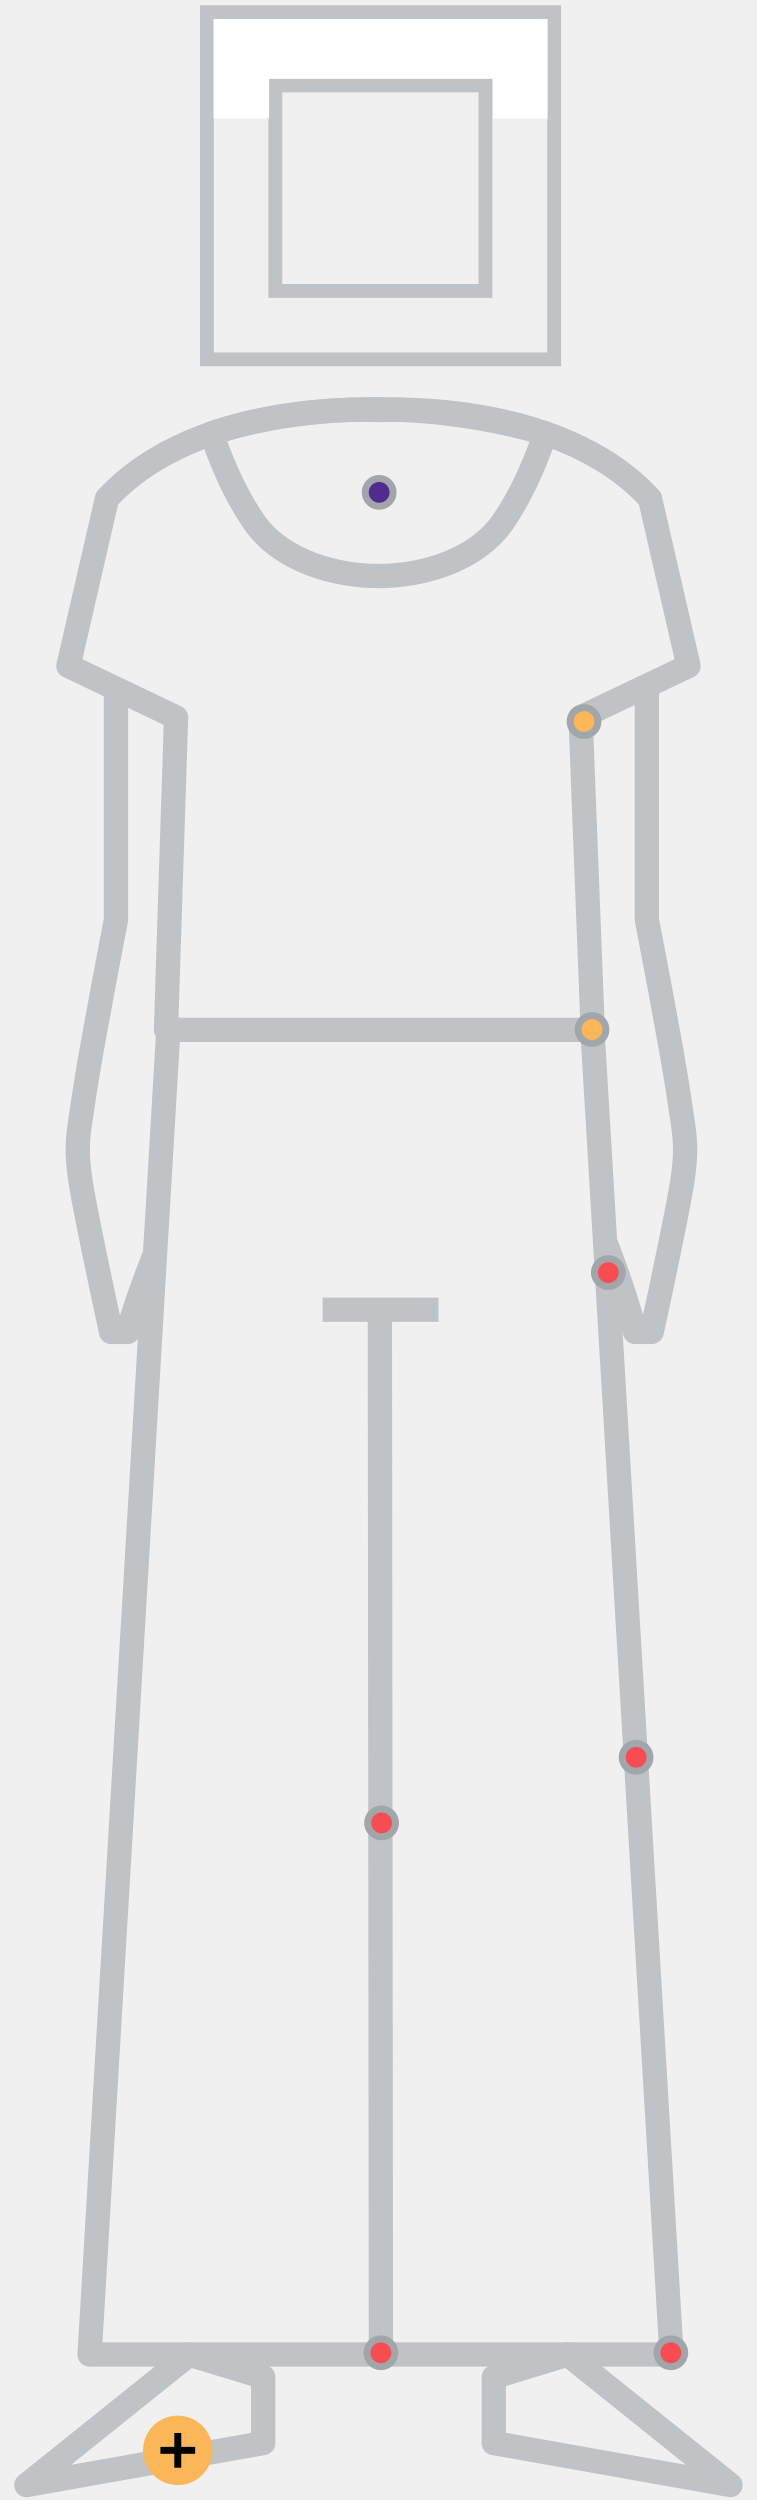
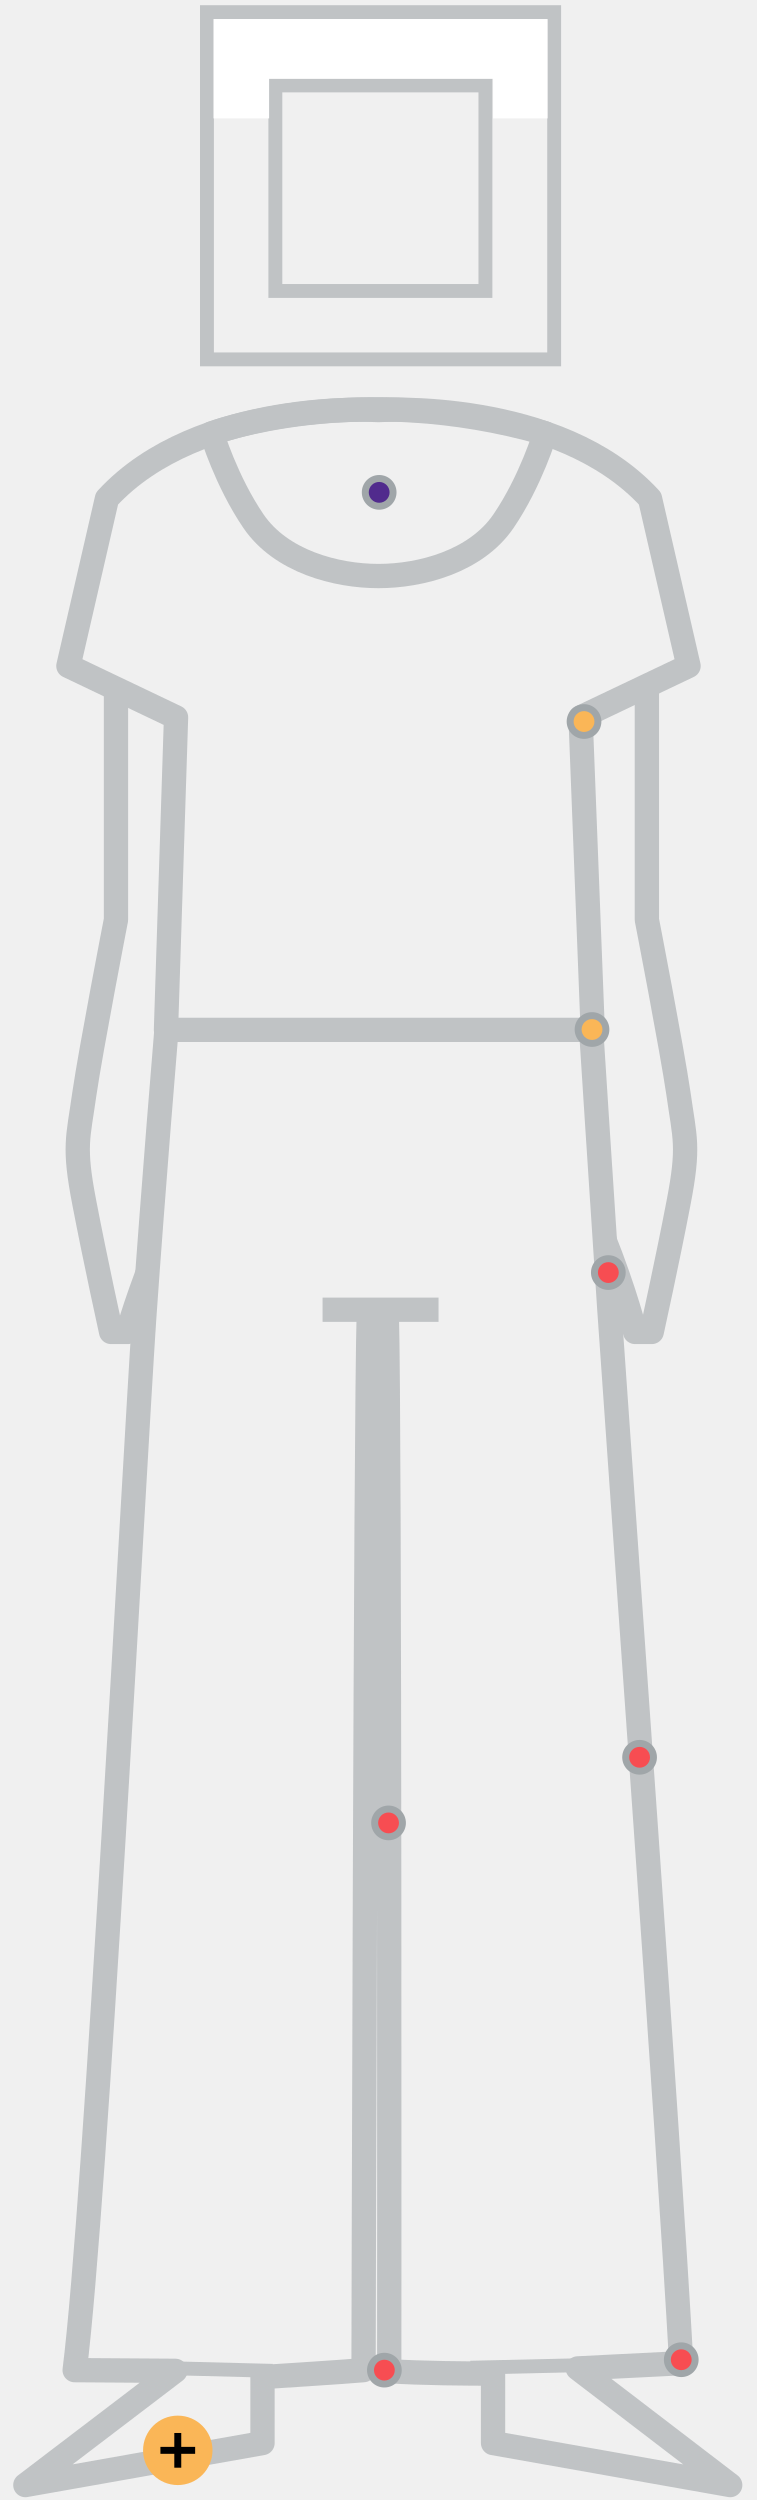
<svg xmlns="http://www.w3.org/2000/svg" xmlns:xlink="http://www.w3.org/1999/xlink" version="1.1" id="Layer_1" x="0px" y="0px" width="218px" height="720px" viewBox="0 0 218 720" style="enable-background:new 0 0 218 720;" xml:space="preserve">
  <style type="text/css">

	.st0{fill:#512B8D;}
	.st1{fill:#F0F0F0;}
	.st2{fill:#F74D52;}
- 	.st3{fill:#C0C3C5;}
- 	.st4{fill:none;stroke:#C0C3C5;stroke-width:7;stroke-linejoin:round;stroke-miterlimit:10;}
- 	.st5{fill:#FAB657;}
- 	.st6{fill:#F0F0F0;stroke:#C0C3C5;stroke-width:7;stroke-linejoin:round;stroke-miterlimit:10;}
- 	.st7{clip-path:url(#SVGID_2_);fill:#FFFFFF;}
- 	.st8{fill:#A0A6A9;}
+ 	.st3{fill:none;stroke:#C0C3C5;stroke-width:4;stroke-linejoin:round;stroke-miterlimit:10;}
+ 	.st4{fill:#C0C3C5;}
+ 	.st5{fill:none;stroke:#C0C3C5;stroke-width:7;stroke-linejoin:round;stroke-miterlimit:10;}
+ 	.st6{fill:#FAB657;}
+ 	.st7{fill:#F0F0F0;stroke:#C0C3C5;stroke-width:7;stroke-linejoin:round;stroke-miterlimit:10;}
+ 	.st8{clip-path:url(#SVGID_2_);fill:#FFFFFF;}
+ 	.st9{fill:#A0A6A9;}

</style>
  <g id="before-sync-body">
    <g id="b-sync-arms">
-       <path id="b-sync-left-arm" class="st6" d="M33.4,192.5v72.4c0,0-7.2,37.1-9.1,50.1c-1.8,12.9-3.2,15,0,31.5    c3.2,16.7,7.7,37.1,7.7,37.1h4.8c0,0,11.9-44.1,43.2-87.2l-30.9-96.5L33.4,192.5z" />
-       <path id="b-sync-right-arm" class="st6" d="M186.3,192.5v72.4c0,0,7.2,37.1,9.1,50.1c1.8,12.9,3.2,15,0,31.5    c-3.2,16.7-7.7,37.1-7.7,37.1h-4.8c0,0-10.5-44.1-41.9-87.2l29.6-96.5L186.3,192.5z" />
+       <path id="b-sync-left-arm" class="st7" d="M33.4,192.5v72.4c0,0-7.2,37.1-9.1,50.1c-1.8,12.9-3.2,15,0,31.5    c3.2,16.7,7.7,37.1,7.7,37.1h4.8c0,0,11.9-44.1,43.2-87.2l-30.9-96.5L33.4,192.5z" />
+       <path id="b-sync-right-arm" class="st7" d="M186.3,192.5v72.4c0,0,7.2,37.1,9.1,50.1c1.8,12.9,3.2,15,0,31.5    c-3.2,16.7-7.7,37.1-7.7,37.1h-4.8c0,0-10.5-44.1-41.9-87.2l29.6-96.5L186.3,192.5z" />
    </g>
+     <path id="b-sync-bottom" class="st7" d="M108.8,295.8H48c0,0-3.9,46.7-6.5,84.2c-2.8,41.4-14,255.5-20,302.6l29,0.2L7.3,715.7   l68.3-12.1l0-19c0,0,25.1-1.6,29.1-2c0,0,0.6-273.7,1.5-303.9h5.2c0.9,30.2,0.7,304.2,0.7,304.2c9,0.6,23,0.7,29.9,0.7l0,20   l68.3,12.1l-43.9-33.6l29.8-1.5c-3.7-66.6-16.8-246.3-20.7-303.4c-2.2-32.9-5.3-81.4-5.3-81.4H108.8" />
    <g id="b-sync-b_1_">
-       <polyline id="b-sync-bottom_1_" class="st6" points="109.4,376.2 109.7,678.1 25.8,678.1 48.5,296.5 109.7,296.5 109.5,296.5     170.6,296.5 193.4,678.1 109.5,678.1   " />
      <g id="b-sync-layer-line">
-         <polygon id="b-sync-ankle-left_1_" class="st6" points="75.8,684.6 75.8,703.6 7.6,715.7 54.5,678.1    " />
-         <polygon id="b-sync-angkle-right_1_" class="st6" points="163.5,678.1 210.4,715.7 142.2,703.6 142.2,684.6    " />
-         <line id="b-sync-bottom-line_1_" class="st4" x1="92.9" y1="377.2" x2="126.3" y2="377.2" />
+         <line id="b-sync-bottom-line_1_" class="st5" x1="92.9" y1="377.2" x2="126.3" y2="377.2" />
+         <line id="b-sync-angkle-right" class="st3" x1="170" y1="681.1" x2="135.5" y2="681.9" />
+         <line id="b-sync-ankle-left" class="st3" x1="51.1" y1="682.1" x2="78.5" y2="682.8" />
      </g>
    </g>
    <g id="b-sync-t_1_">
-       <path id="b-sync-top_1_" class="st6" d="M109,296.6h61.7l-3.5-90l31.1-14.8l-11.1-48.2c-26.4-28.8-78.2-25.5-78.2-25.5    s-51.8-3.2-78.2,25.5l-11.1,48.2l31,14.8l-2.9,90H109z" />
-       <path id="b-sync-neck_1_" class="st4" d="M157,124.8c0,0-4.1,13.7-12,25.3s-23.8,15.8-36,15.8s-28.1-4.2-36-15.8s-12-25.3-12-25.3    S102.8,109.2,157,124.8z" />
+       <path id="b-sync-top_1_" class="st7" d="M109,296.6h61.7l-3.5-90l31.1-14.8l-11.1-48.2c-26.4-28.8-78.2-25.5-78.2-25.5    s-51.8-3.2-78.2,25.5l-11.1,48.2l31,14.8l-2.9,90H109z" />
+       <path id="b-sync-neck_1_" class="st5" d="M157,124.8c0,0-4.1,13.7-12,25.3s-23.8,15.8-36,15.8s-28.1-4.2-36-15.8s-12-25.3-12-25.3    S102.8,109.2,157,124.8z" />
    </g>
  </g>
  <g id="b-sync-head">
    <path id="bg-head" class="st1" d="M59.6,103.5V3.5h100v100H59.6z M79.3,83.8h60.5V24.6H79.3V83.8z" />
-     <path id="outline" class="st3" d="M157.6,5.5v96h-96v-96H157.6 M77.3,85.8h4h56.5h4v-4V26.6v-4h-4H81.3h-4v4v55.2V85.8 M161.6,1.5   h-104v104h104V1.5L161.6,1.5z M81.3,81.8V26.6h56.5v55.2H81.3L81.3,81.8z" />
+     <path id="outline" class="st4" d="M157.6,5.5v96h-96v-96H157.6 M77.3,85.8h4h56.5h4v-4V26.6v-4h-4H81.3h-4v4v55.2V85.8 M161.6,1.5   h-104v104h104V1.5L161.6,1.5z M81.3,81.8V26.6h56.5v55.2H81.3L81.3,81.8z" />
    <g id="refresh-head">
      <g>
-         <defs>
-           <path id="SVGID_1_" d="M61.5,101.7V5.5h96.2v96.2H61.5z M77.5,85.5H142V22.7H77.5V85.5z" />
-         </defs>
-         <clipPath id="SVGID_2_">
-           <use xlink:href="#SVGID_1_" style="overflow:visible;" />
-         </clipPath>
-         <rect x="61.3" y="1.5" class="st7" width="96.5" height="32.6" />
+         <g>
+           <defs>
+             <path id="SVGID_1_" d="M61.5,101.7V5.5h96.2v96.2H61.5z M77.5,85.5H142V22.7H77.5V85.5z" />
+           </defs>
+           <clipPath id="SVGID_2_">
+             <use xlink:href="#SVGID_1_" style="overflow:visible;" />
+           </clipPath>
+           <rect x="61.3" y="1.5" class="st8" width="96.5" height="32.6" />
+         </g>
      </g>
    </g>
  </g>
  <g id="points">
    <g id="basePoint-restingHeartRate">
-       <circle class="st8" cx="109.2" cy="141.8" r="5" />
+       <circle class="st9" cx="109.2" cy="141.8" r="5" />
      <circle class="st0" cx="109.2" cy="141.8" r="3" />
    </g>
    <g id="basePoint-foodPlan">
-       <circle class="st8" cx="168.2" cy="207.8" r="5" />
-       <circle class="st5" cx="168.2" cy="207.8" r="3" />
+       <circle class="st9" cx="168.2" cy="207.8" r="5" />
+       <circle class="st6" cx="168.2" cy="207.8" r="3" />
    </g>
    <g id="basePoint-estimatedCaloriesOut">
-       <circle class="st8" cx="170.5" cy="296.5" r="5" />
-       <circle class="st5" cx="170.5" cy="296.5" r="3" />
+       <circle class="st9" cx="170.5" cy="296.5" r="5" />
+       <circle class="st6" cx="170.5" cy="296.5" r="3" />
    </g>
    <g id="basePoint-calories">
-       <circle class="st8" cx="175.2" cy="366.5" r="5" />
+       <circle class="st9" cx="175.2" cy="366.5" r="5" />
      <circle class="st2" cx="175.2" cy="366.5" r="3" />
    </g>
    <g id="basePoint-steps">
-       <circle class="st8" cx="183.2" cy="506.1" r="5" />
-       <circle class="st2" cx="183.2" cy="506.1" r="3" />
+       <circle class="st9" cx="184.2" cy="506.1" r="5" />
+       <circle class="st2" cx="184.2" cy="506.1" r="3" />
    </g>
    <g id="basePoint-activityCalories">
-       <circle class="st8" cx="109.9" cy="525" r="5" />
-       <circle class="st2" cx="109.9" cy="525" r="3" />
+       <circle class="st9" cx="111.9" cy="525" r="5" />
+       <circle class="st2" cx="111.9" cy="525" r="3" />
    </g>
    <g id="basePoint-floors">
-       <circle class="st8" cx="193.2" cy="677.6" r="5" />
-       <circle class="st2" cx="193.2" cy="677.6" r="3" />
+       <circle class="st9" cx="196.2" cy="679.6" r="5" />
+       <circle class="st2" cx="196.2" cy="679.6" r="3" />
    </g>
    <g id="basePoint-distance">
-       <circle class="st8" cx="109.7" cy="677.6" r="5" />
-       <circle class="st2" cx="109.7" cy="677.6" r="3" />
+       <circle class="st9" cx="110.7" cy="682.6" r="5" />
+       <circle class="st2" cx="110.7" cy="682.6" r="3" />
    </g>
    <g id="add-btn-logWeight">
-       <circle class="st5" cx="51.2" cy="705.7" r="10" />
+       <circle class="st6" cx="51.2" cy="705.7" r="10" />
      <polygon points="56.2,704.7 52.2,704.7 52.2,700.7 50.2,700.7 50.2,704.7 46.2,704.7 46.2,706.7 50.2,706.7 50.2,710.7     52.2,710.7 52.2,706.7 56.2,706.7   " />
    </g>
  </g>
</svg>
